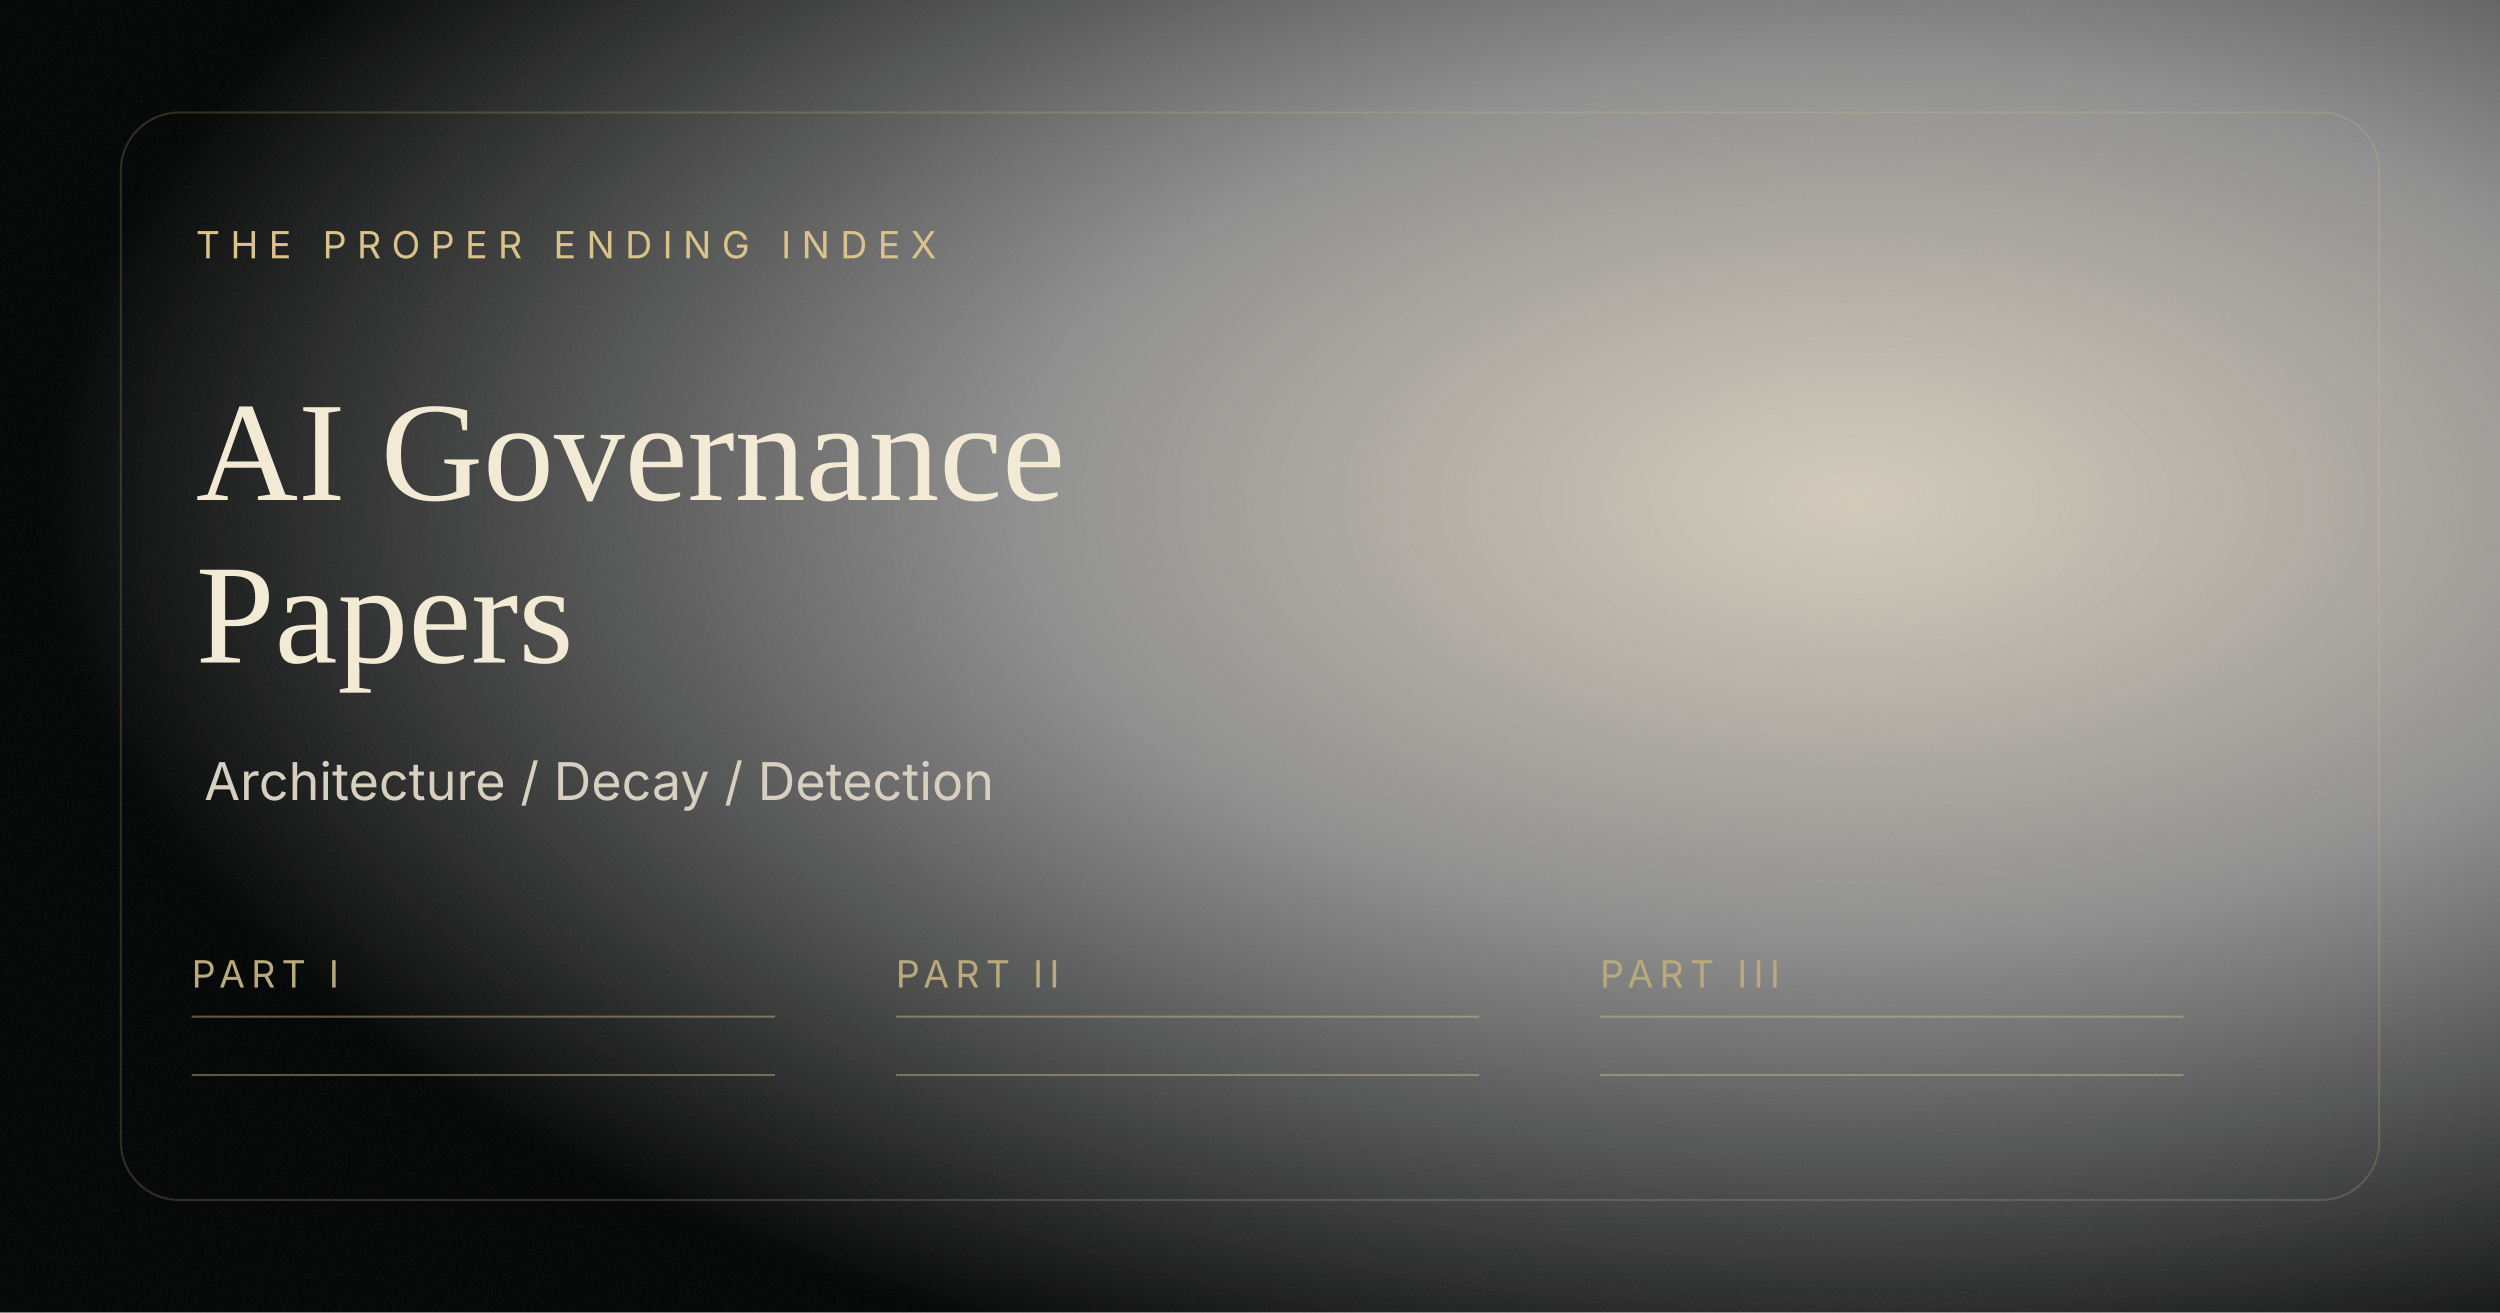
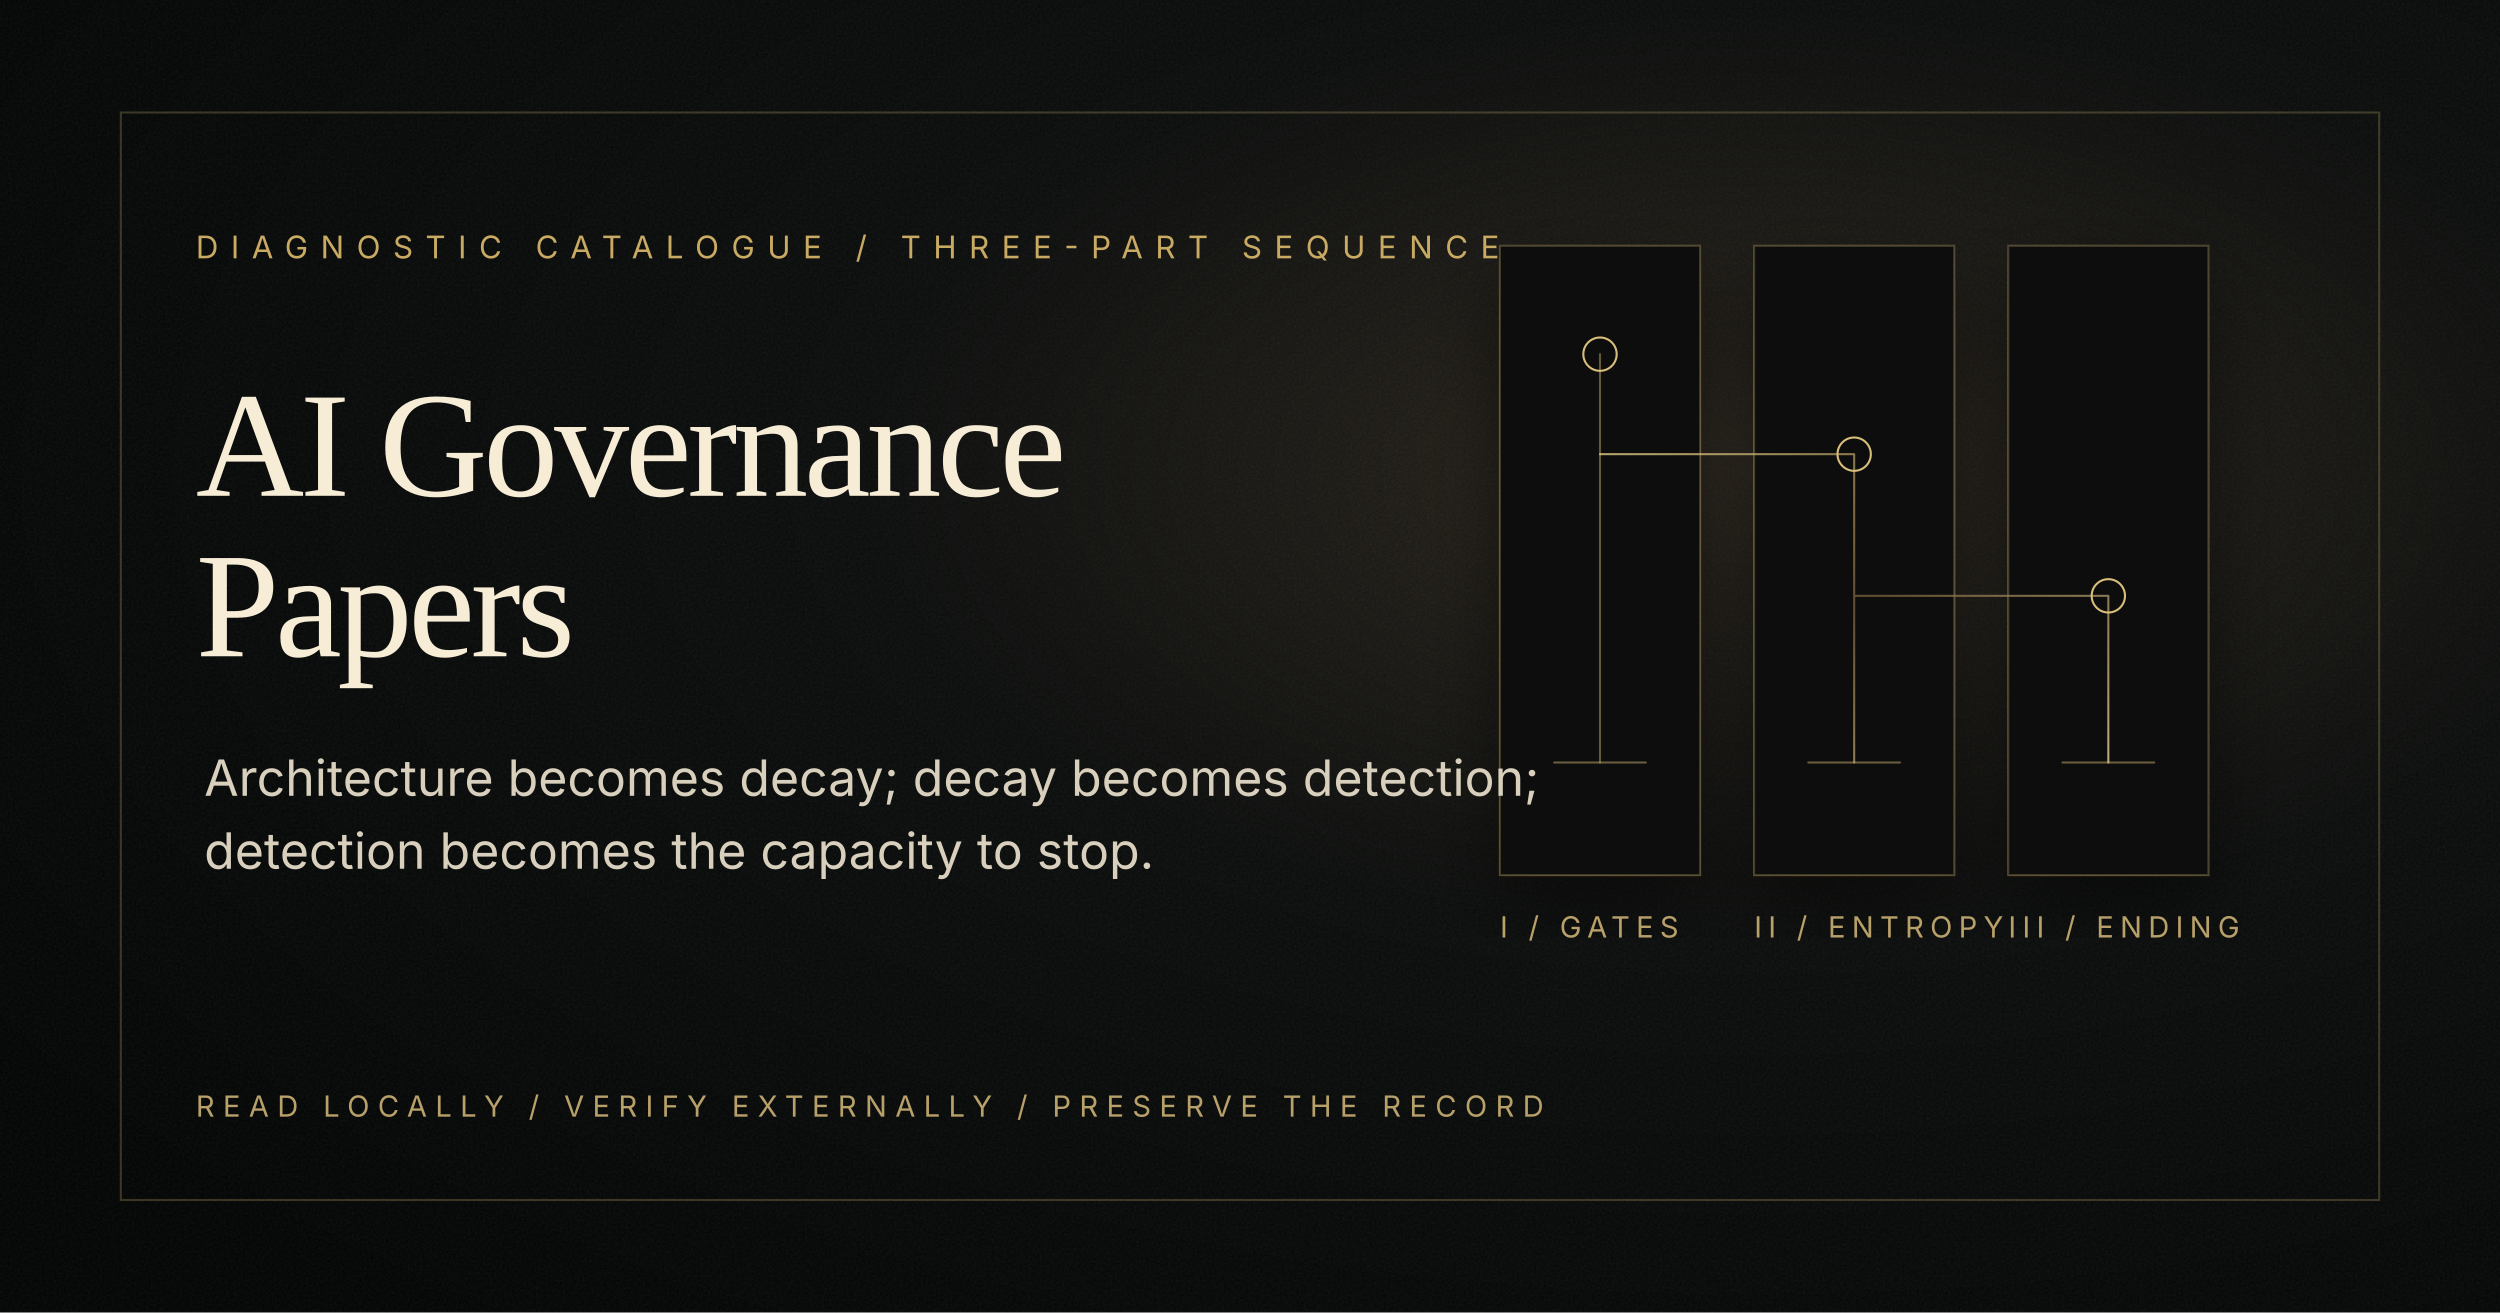
<svg xmlns="http://www.w3.org/2000/svg" width="1200" height="630" viewBox="0 0 1200 630" role="img" aria-labelledby="title desc">
  <defs>
-     <radialGradient id="g" cx="74%" cy="38%" r="72%">
-       <stop offset="0" stop-color="#8b7750" stop-opacity=".38" />
-       <stop offset=".46" stop-color="#151615" stop-opacity=".48" />
-       <stop offset="1" stop-color="#030404" />
+     <radialGradient id="bg" cx="70%" cy="36%" r="84%">
+       <stop offset="0" stop-color="#2b251d" />
+       <stop offset=".42" stop-color="#0a0c0b" />
+       <stop offset="1" stop-color="#020303" />
    </radialGradient>
-     <filter id="noise">
-       <feTurbulence type="fractalNoise" baseFrequency=".82" numOctaves="2" />
+     <linearGradient id="gold" x1="0" y1="0" x2="1" y2="1">
+       <stop offset="0" stop-color="#efd78c" />
+       <stop offset=".5" stop-color="#7d633a" />
+       <stop offset="1" stop-color="#f5e0a0" />
+     </linearGradient>
+     <filter id="grain">
+       <feTurbulence type="fractalNoise" baseFrequency=".86" numOctaves="3" />
      <feColorMatrix type="saturate" values="0" />
      <feComponentTransfer>
-         <feFuncA type="table" tableValues="0 .09" />
+         <feFuncA type="table" tableValues="0 .12" />
      </feComponentTransfer>
    </filter>
+     <filter id="shadow">
+       <feDropShadow dx="0" dy="16" stdDeviation="18" flood-opacity=".48" />
+     </filter>
  </defs>
-   <rect width="1200" height="630" fill="url(#g)" />
-   <rect width="1200" height="630" filter="url(#noise)" opacity=".55" />
-   <rect x="58" y="54" width="1084" height="522" rx="28" fill="none" stroke="#d9c38a" stroke-opacity=".2" />
-   <text x="94" y="124" fill="#d9c38a" font-family="Inter, Arial, sans-serif" font-size="18" letter-spacing="5">THE PROPER ENDING INDEX</text>
-   <text x="94" y="240" fill="#f3ead6" font-family="Georgia, 'Times New Roman', serif" font-size="68">AI Governance</text>
-   <text x="94" y="318" fill="#f3ead6" font-family="Georgia, 'Times New Roman', serif" font-size="68">Papers</text>
-   <text x="98" y="384" fill="#d7d0c1" font-family="Inter, Arial, sans-serif" font-size="25">Architecture / Decay / Detection</text>
-   <g fill="none" stroke="#d9c38a" stroke-opacity=".42">
-     <path d="M92 488h280" />
-     <path d="M92 516h280" />
-     <path d="M430 488h280" />
-     <path d="M430 516h280" />
-     <path d="M768 488h280" />
-     <path d="M768 516h280" />
+   <rect width="1200" height="630" fill="url(#bg)" />
+   <rect width="1200" height="630" filter="url(#grain)" opacity=".55" />
+   <path d="M58 54h1084v522H58z" fill="none" stroke="#d8bf7b" stroke-opacity=".24" />
+   <path d="M96 478h1008" stroke="url(#gold)" opacity=".5" />
+   <g filter="url(#shadow)" fill="#070807" stroke="#d8bf7b">
+     <rect x="720" y="118" width="96" height="302" stroke-opacity=".28" />
+     <rect x="842" y="118" width="96" height="302" stroke-opacity=".28" />
+     <rect x="964" y="118" width="96" height="302" stroke-opacity=".28" />
  </g>
-   <g fill="#b9aa7b" font-family="Inter, Arial, sans-serif" font-size="18" letter-spacing="3">
-     <text x="92" y="474">PART I</text>
-     <text x="430" y="474">PART II</text>
-     <text x="768" y="474">PART III</text>
+   <g fill="none" stroke="#d8bf7b" stroke-linecap="round">
+     <path d="M768 170v196" stroke-opacity=".42" />
+     <path d="M768 218h122M890 218v148M890 286h122M1012 286v80" stroke="url(#gold)" stroke-opacity=".75" />
+     <circle cx="768" cy="170" r="8" />
+     <circle cx="890" cy="218" r="8" />
+     <circle cx="1012" cy="286" r="8" />
+     <path d="M746 366h44M868 366h44M990 366h44" stroke-opacity=".45" />
  </g>
+   <text x="94" y="124" fill="#c9aa63" font-family="Inter, Arial, sans-serif" font-size="15" letter-spacing="6">DIAGNOSTIC CATALOGUE / THREE-PART SEQUENCE</text>
+   <text x="94" y="238" fill="#f7edd6" font-family="Georgia, 'Times New Roman', serif" font-size="72" letter-spacing="-2">AI Governance</text>
+   <text x="94" y="315" fill="#f7edd6" font-family="Georgia, 'Times New Roman', serif" font-size="72" letter-spacing="-2">Papers</text>
+   <text x="98" y="382" fill="#d8d0bd" font-family="Inter, Arial, sans-serif" font-size="24">Architecture becomes decay; decay becomes detection;</text>
+   <text x="98" y="417" fill="#d8d0bd" font-family="Inter, Arial, sans-serif" font-size="24">detection becomes the capacity to stop.</text>
+   <g font-family="Inter, Arial, sans-serif" font-size="14" letter-spacing="3" fill="#b8a06a">
+     <text x="720" y="450">I / GATES</text>
+     <text x="842" y="450">II / ENTROPY</text>
+     <text x="964" y="450">III / ENDING</text>
+   </g>
+   <text x="94" y="536" fill="#b8a06a" font-family="Inter, Arial, sans-serif" font-size="14" letter-spacing="4">READ LOCALLY / VERIFY EXTERNALLY / PRESERVE THE RECORD</text>
</svg>
